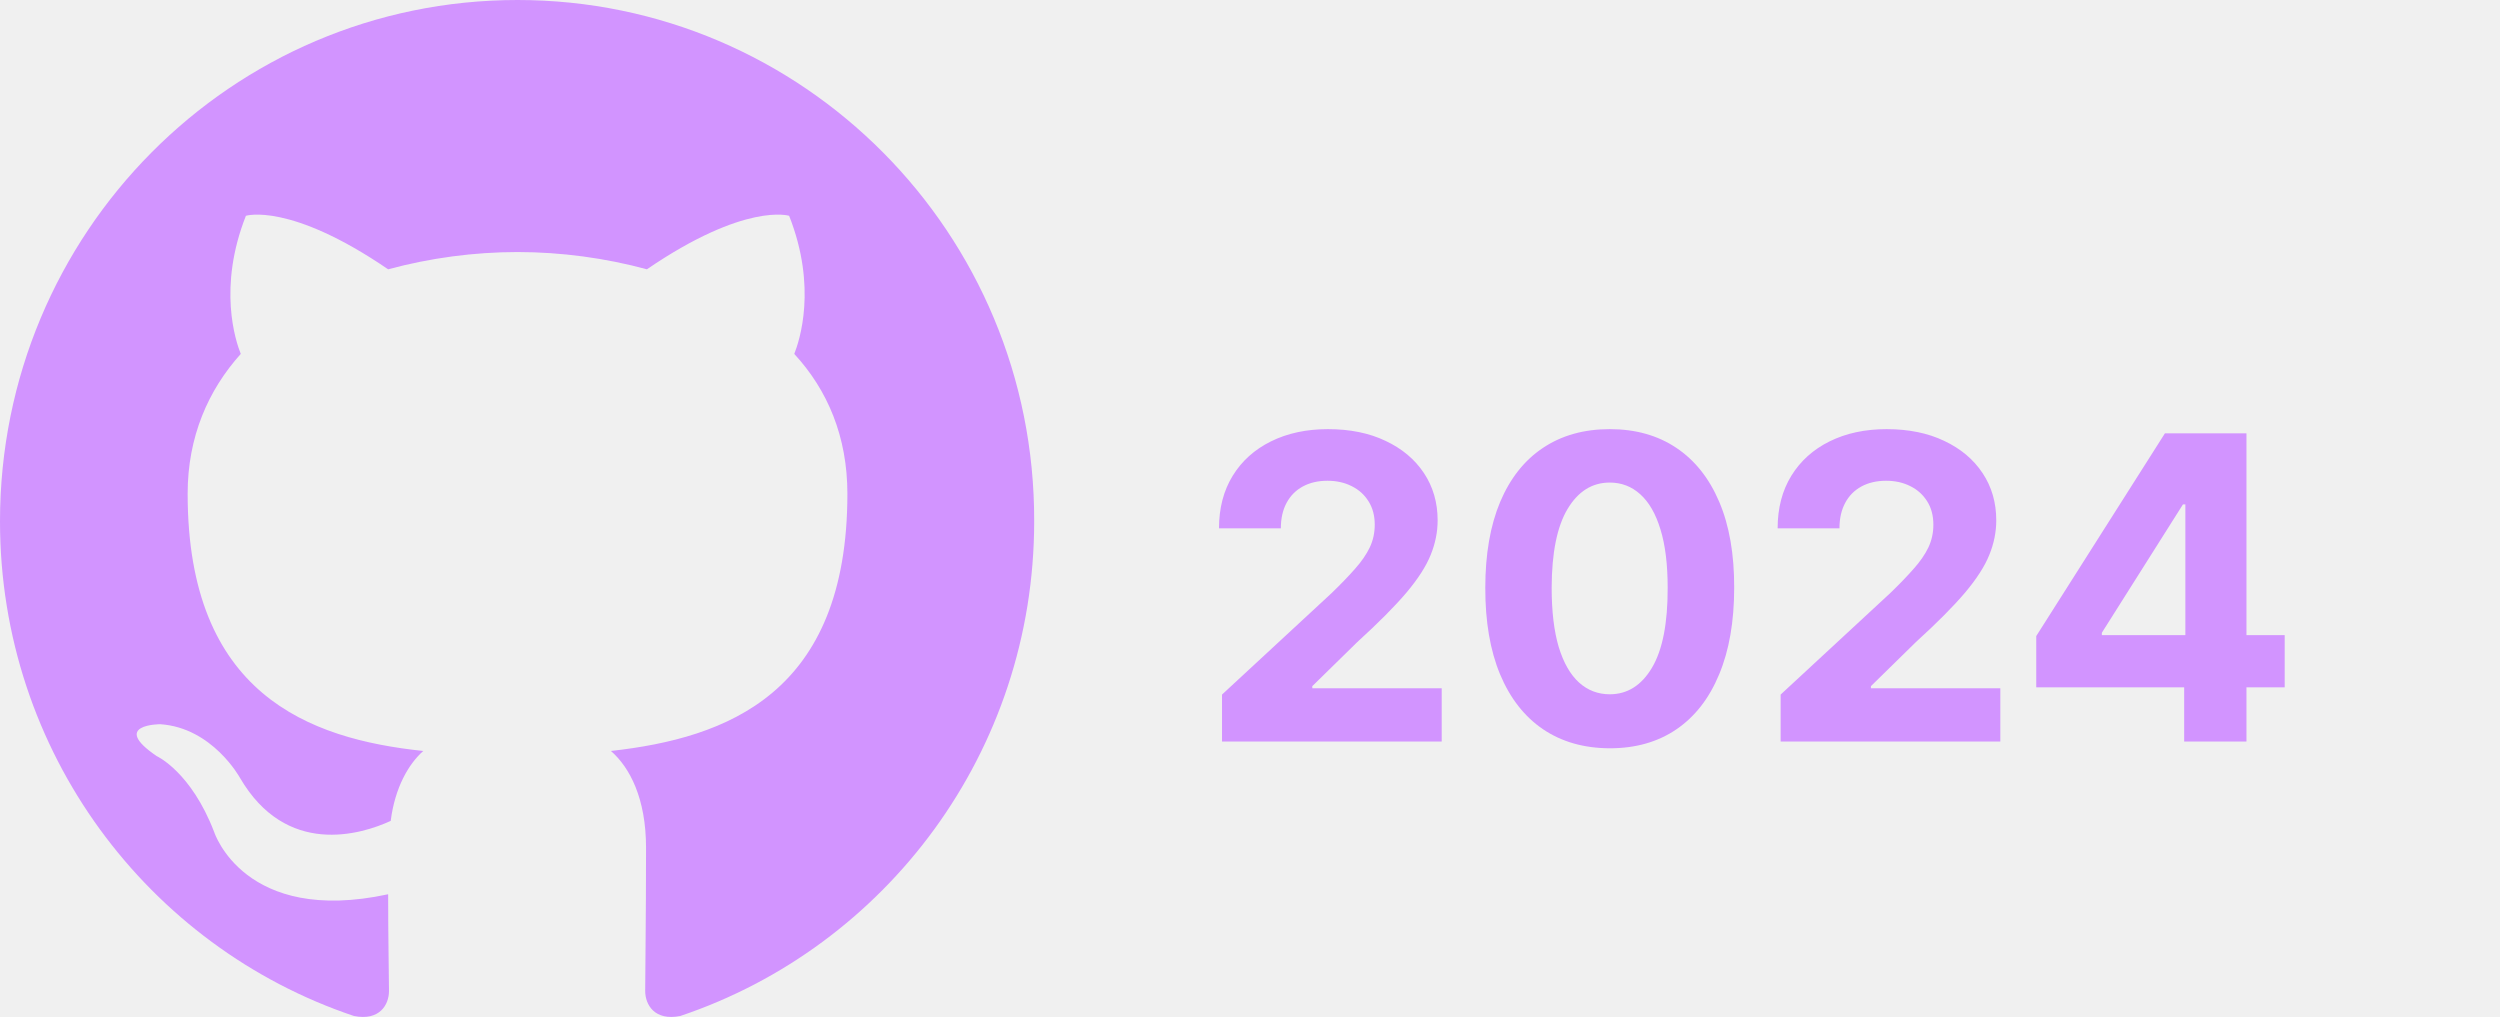
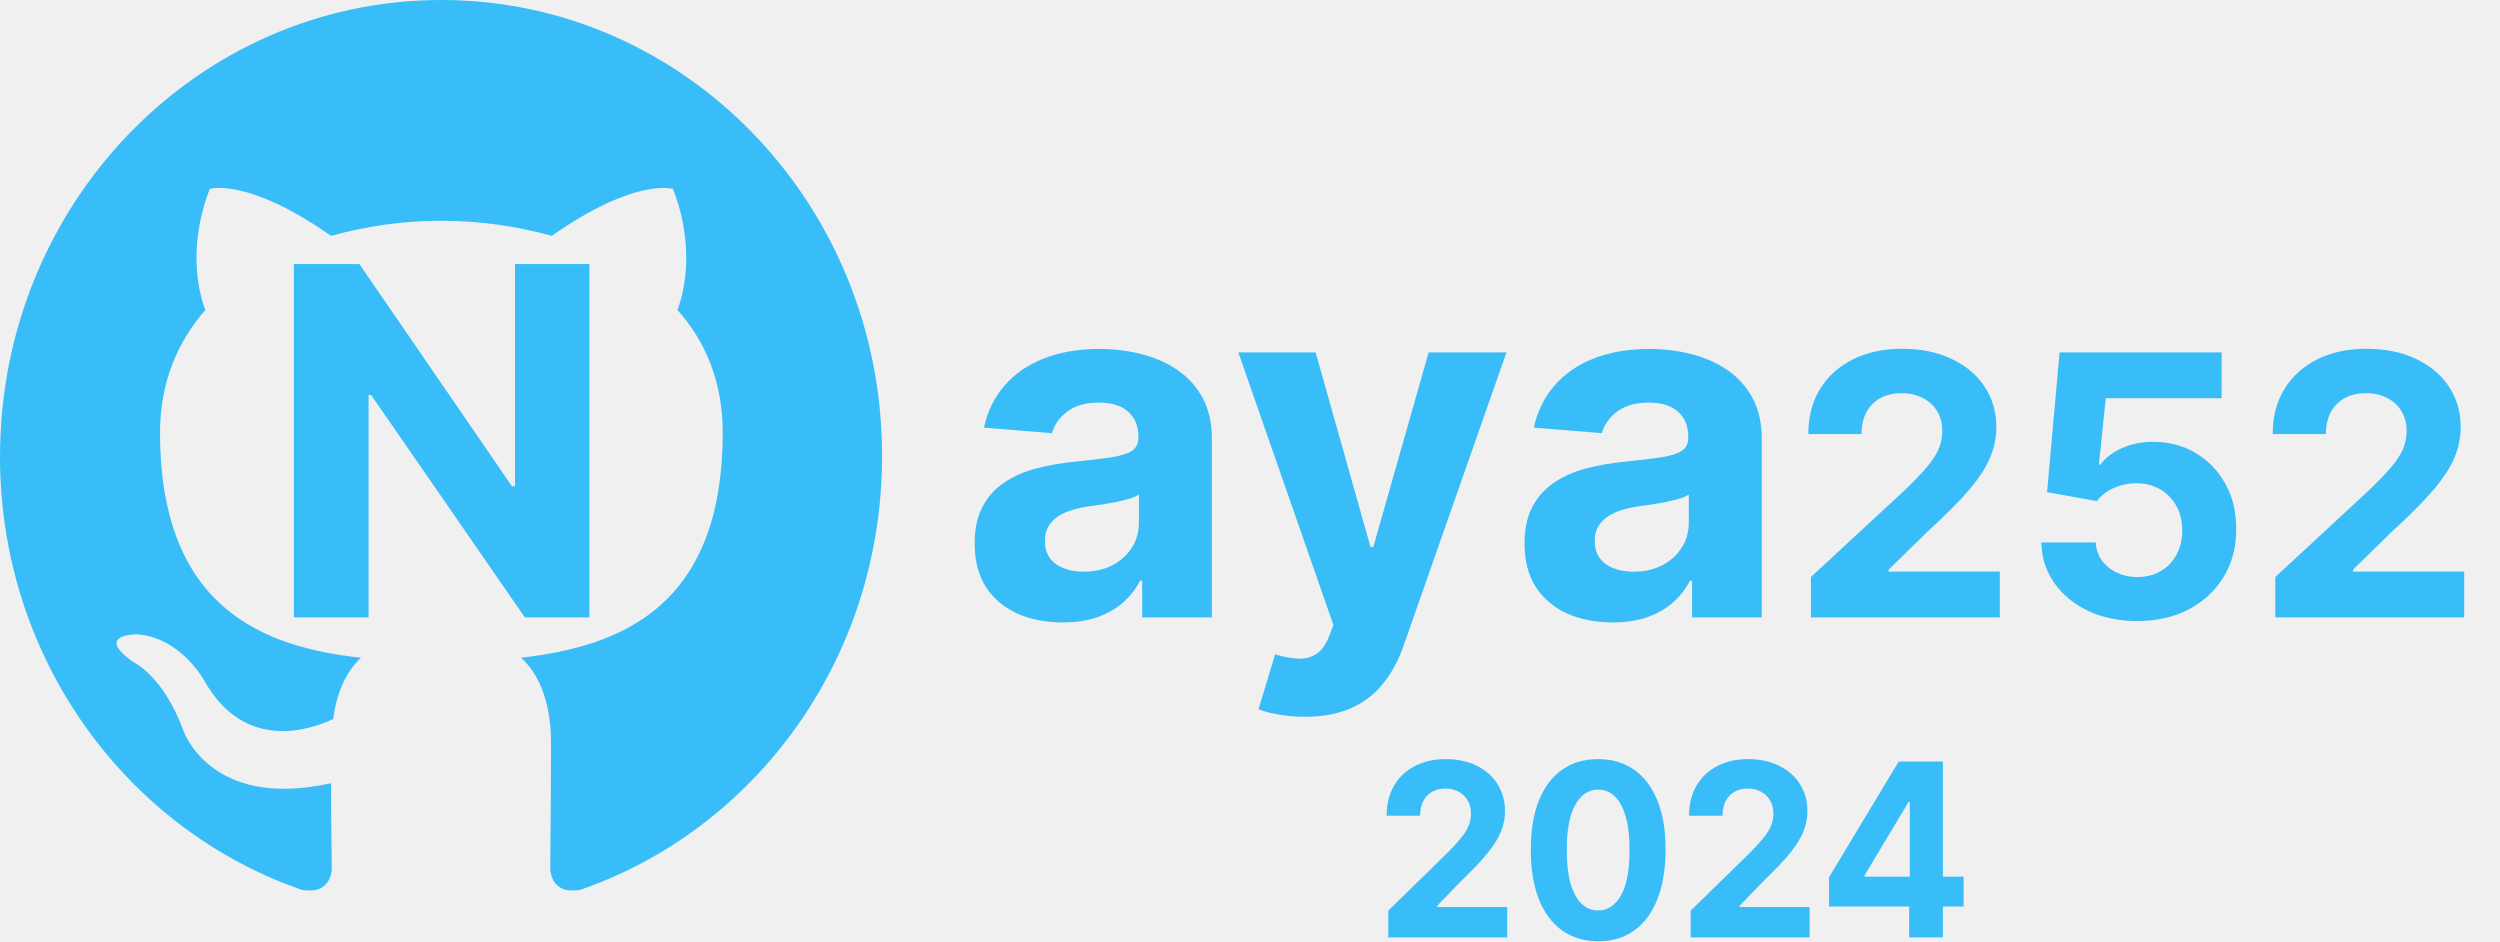
- <svg xmlns="http://www.w3.org/2000/svg" width="236" height="96" viewBox="0 0 236 96" fill="none">
-   <g clip-path="url(#clip0_104_3)">
-     <path fill-rule="evenodd" clip-rule="evenodd" d="M48.854 0C21.839 0 0 22 0 49.217C0 70.973 13.993 89.389 33.405 95.907C35.832 96.397 36.721 94.848 36.721 93.545C36.721 92.404 36.641 88.493 36.641 84.418C23.051 87.352 20.221 78.551 20.221 78.551C18.037 72.847 14.801 71.381 14.801 71.381C10.353 68.366 15.125 68.366 15.125 68.366C20.059 68.692 22.648 73.418 22.648 73.418C27.015 80.914 34.052 78.796 36.883 77.492C37.287 74.314 38.582 72.114 39.957 70.892C29.118 69.751 17.714 65.514 17.714 46.609C17.714 41.231 19.654 36.831 22.728 33.409C22.243 32.187 20.544 27.134 23.214 20.371C23.214 20.371 27.339 19.067 36.64 25.423C40.622 24.346 44.729 23.798 48.854 23.793C52.979 23.793 57.184 24.364 61.067 25.423C70.369 19.067 74.494 20.371 74.494 20.371C77.164 27.134 75.464 32.187 74.979 33.409C78.134 36.831 79.994 41.231 79.994 46.609C79.994 65.514 68.59 69.669 57.67 70.892C59.45 72.44 60.986 75.373 60.986 80.018C60.986 86.618 60.906 91.915 60.906 93.544C60.906 94.848 61.796 96.397 64.222 95.908C83.634 89.388 97.627 70.973 97.627 49.217C97.707 22 75.788 0 48.854 0Z" fill="#d294ff" />
+ <svg xmlns="http://www.w3.org/2000/svg" width="247" height="93" viewBox="0 0 247 93" fill="none">
+   <mask id="mask0_118_5" style="mask-type:luminance" maskUnits="userSpaceOnUse" x="0" y="0" width="88" height="88">
+     <path d="M87.477 0H0V88H87.477V0Z" fill="white" />
+   </mask>
+   <g mask="url(#mask0_118_5)">
+     <path fill-rule="evenodd" clip-rule="evenodd" d="M43.608 0C19.494 0 0 20.167 0 45.116C0 65.059 12.491 81.94 29.818 87.915C31.985 88.364 32.778 86.944 32.778 85.75C32.778 84.704 32.707 81.119 32.707 77.383C20.576 80.073 18.05 72.005 18.05 72.005C16.1 66.776 13.212 65.433 13.212 65.433C9.241 62.669 13.501 62.669 13.501 62.669C17.905 62.968 20.216 67.3 20.216 67.3C24.114 74.171 30.396 72.23 32.923 71.034C33.283 68.121 34.439 66.105 35.667 64.984C25.991 63.938 15.812 60.054 15.812 42.725C15.812 37.795 17.544 33.762 20.288 30.625C19.855 29.505 18.338 24.873 20.721 18.673C20.721 18.673 24.404 17.478 32.706 23.304C36.26 22.317 39.926 21.814 43.608 21.81C47.291 21.81 51.044 22.334 54.51 23.304C62.813 17.478 66.495 18.673 66.495 18.673C68.879 24.873 67.361 29.505 66.928 30.625C69.745 33.762 71.405 37.795 71.405 42.725C71.405 60.054 61.225 63.863 51.478 64.984C53.067 66.403 54.438 69.092 54.438 73.35C54.438 79.4 54.366 84.255 54.366 85.749C54.366 86.944 55.161 88.364 57.326 87.916C74.654 81.939 87.144 65.059 87.144 45.116C87.216 20.167 67.65 0 43.608 0Z" fill="#38BDF8" />
  </g>
-   <path d="M115.358 70V65.568L125.713 55.98C126.594 55.128 127.332 54.361 127.929 53.679C128.535 52.997 128.994 52.33 129.307 51.676C129.619 51.013 129.776 50.298 129.776 49.531C129.776 48.679 129.581 47.945 129.193 47.33C128.805 46.705 128.275 46.226 127.602 45.895C126.93 45.554 126.168 45.383 125.315 45.383C124.425 45.383 123.649 45.563 122.986 45.923C122.323 46.283 121.812 46.799 121.452 47.472C121.092 48.144 120.912 48.944 120.912 49.872H115.074C115.074 47.969 115.505 46.316 116.366 44.915C117.228 43.513 118.436 42.429 119.989 41.662C121.542 40.895 123.331 40.511 125.358 40.511C127.441 40.511 129.255 40.881 130.798 41.619C132.351 42.349 133.559 43.362 134.42 44.659C135.282 45.956 135.713 47.443 135.713 49.119C135.713 50.218 135.495 51.302 135.06 52.372C134.634 53.442 133.871 54.631 132.773 55.938C131.674 57.235 130.126 58.793 128.128 60.611L123.881 64.773V64.972H136.097V70H115.358ZM151.96 70.639C149.516 70.63 147.414 70.028 145.653 68.835C143.901 67.642 142.551 65.914 141.604 63.651C140.667 61.387 140.203 58.665 140.212 55.483C140.212 52.311 140.681 49.607 141.619 47.372C142.566 45.137 143.915 43.438 145.667 42.273C147.428 41.099 149.526 40.511 151.96 40.511C154.393 40.511 156.486 41.099 158.238 42.273C159.999 43.447 161.353 45.151 162.3 47.386C163.247 49.612 163.716 52.311 163.707 55.483C163.707 58.674 163.233 61.401 162.286 63.665C161.349 65.928 160.004 67.656 158.252 68.849C156.5 70.043 154.403 70.639 151.96 70.639ZM151.96 65.54C153.626 65.54 154.957 64.702 155.951 63.026C156.945 61.349 157.438 58.835 157.428 55.483C157.428 53.276 157.201 51.439 156.746 49.972C156.301 48.504 155.667 47.401 154.843 46.662C154.029 45.923 153.067 45.554 151.96 45.554C150.302 45.554 148.977 46.383 147.982 48.04C146.988 49.697 146.486 52.178 146.477 55.483C146.477 57.718 146.699 59.583 147.144 61.08C147.599 62.566 148.238 63.684 149.062 64.432C149.886 65.171 150.852 65.54 151.96 65.54ZM168.092 70V65.568L178.447 55.98C179.328 55.128 180.067 54.361 180.663 53.679C181.269 52.997 181.729 52.33 182.041 51.676C182.354 51.013 182.51 50.298 182.51 49.531C182.51 48.679 182.316 47.945 181.928 47.33C181.539 46.705 181.009 46.226 180.337 45.895C179.664 45.554 178.902 45.383 178.05 45.383C177.16 45.383 176.383 45.563 175.72 45.923C175.057 46.283 174.546 46.799 174.186 47.472C173.826 48.144 173.646 48.944 173.646 49.872H167.808C167.808 47.969 168.239 46.316 169.101 44.915C169.963 43.513 171.17 42.429 172.723 41.662C174.276 40.895 176.066 40.511 178.092 40.511C180.176 40.511 181.989 40.881 183.533 41.619C185.086 42.349 186.293 43.362 187.155 44.659C188.017 45.956 188.447 47.443 188.447 49.119C188.447 50.218 188.23 51.302 187.794 52.372C187.368 53.442 186.606 54.631 185.507 55.938C184.409 57.235 182.86 58.793 180.862 60.611L176.615 64.773V64.972H188.831V70H168.092ZM192.222 64.886V60.043L204.367 40.909H208.543V47.614H206.072L198.415 59.73V59.957H215.674V64.886H192.222ZM206.185 70V63.409L206.299 61.264V40.909H212.066V70H206.185Z" fill="#d294ff" />
-   <defs>
-     <clipPath id="clip0_104_3">
-       <rect width="98" height="96" fill="white" />
-     </clipPath>
-   </defs>
+   <path d="M58.233 26.091V61H51.858L36.67 39.028H36.415V61H29.034V26.091H35.511L50.58 48.045H50.886V26.091H58.233ZM104.989 61.494C103.318 61.494 101.83 61.205 100.523 60.625C99.216 60.034 98.182 59.165 97.421 58.017C96.671 56.858 96.296 55.415 96.296 53.688C96.296 52.233 96.562 51.011 97.097 50.023C97.631 49.034 98.358 48.239 99.278 47.636C100.199 47.034 101.244 46.58 102.415 46.273C103.597 45.966 104.835 45.75 106.131 45.625C107.653 45.466 108.881 45.318 109.812 45.182C110.744 45.034 111.42 44.818 111.841 44.534C112.261 44.25 112.472 43.83 112.472 43.273V43.17C112.472 42.091 112.131 41.256 111.449 40.665C110.778 40.074 109.824 39.778 108.585 39.778C107.278 39.778 106.239 40.068 105.466 40.648C104.693 41.216 104.182 41.932 103.932 42.795L97.216 42.25C97.557 40.659 98.227 39.284 99.227 38.125C100.227 36.955 101.517 36.057 103.097 35.432C104.688 34.795 106.528 34.477 108.619 34.477C110.074 34.477 111.466 34.648 112.795 34.989C114.136 35.33 115.324 35.858 116.358 36.574C117.403 37.29 118.227 38.21 118.83 39.335C119.432 40.449 119.733 41.784 119.733 43.341V61H112.847V57.369H112.642C112.222 58.188 111.659 58.909 110.955 59.534C110.25 60.148 109.403 60.631 108.415 60.983C107.426 61.324 106.284 61.494 104.989 61.494ZM107.068 56.483C108.136 56.483 109.08 56.273 109.898 55.852C110.716 55.42 111.358 54.841 111.824 54.114C112.29 53.386 112.523 52.562 112.523 51.642V48.864C112.295 49.011 111.983 49.148 111.585 49.273C111.199 49.386 110.761 49.494 110.273 49.597C109.784 49.688 109.295 49.773 108.807 49.852C108.318 49.92 107.875 49.983 107.477 50.04C106.625 50.165 105.881 50.364 105.244 50.636C104.608 50.909 104.114 51.278 103.761 51.744C103.409 52.199 103.233 52.767 103.233 53.449C103.233 54.438 103.591 55.193 104.307 55.716C105.034 56.227 105.955 56.483 107.068 56.483ZM128.912 70.818C127.991 70.818 127.128 70.744 126.321 70.597C125.526 70.46 124.866 70.284 124.344 70.068L125.98 64.648C126.832 64.909 127.599 65.051 128.281 65.074C128.974 65.097 129.571 64.938 130.071 64.597C130.582 64.256 130.997 63.676 131.315 62.858L131.741 61.75L122.349 34.818H129.986L135.406 54.045H135.679L141.151 34.818H148.838L138.662 63.83C138.173 65.239 137.509 66.466 136.668 67.511C135.838 68.568 134.787 69.381 133.514 69.949C132.241 70.528 130.707 70.818 128.912 70.818ZM159.317 61.494C157.646 61.494 156.158 61.205 154.851 60.625C153.544 60.034 152.51 59.165 151.749 58.017C150.999 56.858 150.624 55.415 150.624 53.688C150.624 52.233 150.891 51.011 151.425 50.023C151.959 49.034 152.686 48.239 153.607 47.636C154.527 47.034 155.572 46.58 156.743 46.273C157.925 45.966 159.163 45.75 160.459 45.625C161.982 45.466 163.209 45.318 164.141 45.182C165.072 45.034 165.749 44.818 166.169 44.534C166.589 44.25 166.8 43.83 166.8 43.273V43.17C166.8 42.091 166.459 41.256 165.777 40.665C165.107 40.074 164.152 39.778 162.913 39.778C161.607 39.778 160.567 40.068 159.794 40.648C159.021 41.216 158.51 41.932 158.26 42.795L151.544 42.25C151.885 40.659 152.555 39.284 153.555 38.125C154.555 36.955 155.845 36.057 157.425 35.432C159.016 34.795 160.857 34.477 162.947 34.477C164.402 34.477 165.794 34.648 167.124 34.989C168.464 35.33 169.652 35.858 170.686 36.574C171.732 37.29 172.555 38.21 173.158 39.335C173.76 40.449 174.061 41.784 174.061 43.341V61H167.175V57.369H166.97C166.55 58.188 165.987 58.909 165.283 59.534C164.578 60.148 163.732 60.631 162.743 60.983C161.754 61.324 160.612 61.494 159.317 61.494ZM161.396 56.483C162.464 56.483 163.408 56.273 164.226 55.852C165.044 55.42 165.686 54.841 166.152 54.114C166.618 53.386 166.851 52.562 166.851 51.642V48.864C166.624 49.011 166.311 49.148 165.913 49.273C165.527 49.386 165.089 49.494 164.601 49.597C164.112 49.688 163.624 49.773 163.135 49.852C162.646 49.92 162.203 49.983 161.805 50.04C160.953 50.165 160.209 50.364 159.572 50.636C158.936 50.909 158.442 51.278 158.089 51.744C157.737 52.199 157.561 52.767 157.561 53.449C157.561 54.438 157.919 55.193 158.635 55.716C159.362 56.227 160.283 56.483 161.396 56.483ZM178.919 61V57.011L188.239 48.382C189.031 47.615 189.696 46.925 190.233 46.311C190.778 45.697 191.192 45.097 191.473 44.508C191.754 43.912 191.895 43.269 191.895 42.578C191.895 41.811 191.72 41.151 191.371 40.597C191.021 40.034 190.544 39.604 189.939 39.305C189.334 38.999 188.648 38.845 187.881 38.845C187.08 38.845 186.381 39.007 185.784 39.331C185.188 39.655 184.727 40.119 184.403 40.724C184.08 41.33 183.918 42.05 183.918 42.885H178.663C178.663 41.172 179.051 39.685 179.827 38.423C180.602 37.162 181.689 36.186 183.087 35.496C184.484 34.805 186.095 34.46 187.919 34.46C189.794 34.46 191.426 34.793 192.815 35.457C194.213 36.114 195.3 37.026 196.075 38.193C196.851 39.361 197.239 40.699 197.239 42.207C197.239 43.196 197.043 44.172 196.651 45.135C196.267 46.098 195.581 47.168 194.592 48.344C193.604 49.511 192.21 50.913 190.412 52.55L186.589 56.295V56.474H197.584V61H178.919ZM211.157 61.358C209.35 61.358 207.74 61.026 206.325 60.361C204.919 59.696 203.802 58.78 202.975 57.612C202.149 56.445 201.718 55.106 201.684 53.598H207.054C207.113 54.612 207.539 55.435 208.332 56.065C209.125 56.696 210.066 57.011 211.157 57.011C212.027 57.011 212.794 56.82 213.458 56.436C214.132 56.044 214.656 55.503 215.031 54.812C215.414 54.114 215.606 53.312 215.606 52.409C215.606 51.489 215.41 50.679 215.018 49.98C214.635 49.281 214.102 48.736 213.42 48.344C212.738 47.952 211.958 47.751 211.081 47.743C210.314 47.743 209.568 47.901 208.843 48.216C208.127 48.531 207.569 48.962 207.169 49.507L202.247 48.625L203.487 34.818H219.493V39.344H208.051L207.373 45.902H207.527C207.987 45.254 208.681 44.717 209.61 44.291C210.539 43.865 211.579 43.652 212.73 43.652C214.306 43.652 215.713 44.023 216.949 44.764C218.184 45.506 219.16 46.524 219.876 47.82C220.592 49.106 220.946 50.59 220.937 52.269C220.946 54.033 220.537 55.601 219.71 56.973C218.892 58.337 217.745 59.41 216.271 60.195C214.805 60.97 213.1 61.358 211.157 61.358ZM224.798 61V57.011L234.118 48.382C234.91 47.615 235.575 46.925 236.112 46.311C236.657 45.697 237.071 45.097 237.352 44.508C237.633 43.912 237.774 43.269 237.774 42.578C237.774 41.811 237.599 41.151 237.25 40.597C236.9 40.034 236.423 39.604 235.818 39.305C235.213 38.999 234.527 38.845 233.76 38.845C232.958 38.845 232.26 39.007 231.663 39.331C231.066 39.655 230.606 40.119 230.282 40.724C229.958 41.33 229.797 42.05 229.797 42.885H224.542C224.542 41.172 224.93 39.685 225.706 38.423C226.481 37.162 227.568 36.186 228.966 35.496C230.363 34.805 231.974 34.46 233.798 34.46C235.673 34.46 237.305 34.793 238.694 35.457C240.092 36.114 241.179 37.026 241.954 38.193C242.73 39.361 243.118 40.699 243.118 42.207C243.118 43.196 242.922 44.172 242.529 45.135C242.146 46.098 241.46 47.168 240.471 48.344C239.483 49.511 238.089 50.913 236.291 52.55L232.468 56.295V56.474H243.463V61H224.798Z" fill="#38BDF8" />
+   <path d="M137.161 92.618V89.97L143.028 84.242C143.527 83.733 143.945 83.274 144.284 82.867C144.627 82.46 144.887 82.061 145.064 81.67C145.241 81.274 145.33 80.847 145.33 80.389C145.33 79.88 145.22 79.441 145 79.073C144.78 78.7 144.48 78.414 144.098 78.216C143.718 78.013 143.286 77.911 142.803 77.911C142.298 77.911 141.859 78.018 141.483 78.233C141.107 78.448 140.818 78.757 140.614 79.158C140.41 79.56 140.308 80.038 140.308 80.593H137C137 79.455 137.244 78.468 137.732 77.631C138.22 76.793 138.905 76.146 139.785 75.687C140.665 75.229 141.678 75 142.827 75C144.007 75 145.035 75.221 145.909 75.662C146.789 76.098 147.474 76.703 147.961 77.478C148.45 78.253 148.694 79.141 148.694 80.143C148.694 80.799 148.571 81.447 148.324 82.086C148.083 82.726 147.65 83.436 147.028 84.216C146.406 84.992 145.528 85.922 144.396 87.008L141.99 89.495V89.614H148.912V92.618H137.161ZM157.9 93C156.515 92.994 155.324 92.635 154.326 91.922C153.333 91.209 152.568 90.177 152.032 88.825C151.501 87.472 151.238 85.846 151.243 83.945C151.243 82.049 151.509 80.434 152.04 79.099C152.577 77.764 153.341 76.748 154.334 76.052C155.332 75.351 156.521 75 157.9 75C159.278 75 160.464 75.351 161.457 76.052C162.455 76.754 163.222 77.772 163.758 79.108C164.295 80.437 164.561 82.049 164.555 83.945C164.555 85.852 164.287 87.481 163.75 88.833C163.219 90.185 162.457 91.218 161.465 91.931C160.472 92.644 159.284 93 157.9 93ZM157.9 89.953C158.844 89.953 159.598 89.453 160.161 88.451C160.724 87.45 161.003 85.948 160.998 83.945C160.998 82.627 160.869 81.529 160.611 80.652C160.359 79.775 160 79.116 159.533 78.675C159.072 78.233 158.527 78.013 157.9 78.013C156.96 78.013 156.209 78.508 155.646 79.498C155.082 80.488 154.798 81.97 154.793 83.945C154.793 85.28 154.919 86.395 155.171 87.288C155.429 88.177 155.791 88.844 156.258 89.291C156.724 89.733 157.272 89.953 157.9 89.953ZM167.04 92.618V89.97L172.907 84.242C173.406 83.733 173.825 83.274 174.163 82.867C174.506 82.46 174.767 82.061 174.944 81.67C175.121 81.274 175.209 80.847 175.209 80.389C175.209 79.88 175.099 79.441 174.879 79.073C174.659 78.7 174.359 78.414 173.978 78.216C173.597 78.013 173.165 77.911 172.682 77.911C172.178 77.911 171.738 78.018 171.362 78.233C170.986 78.448 170.697 78.757 170.493 79.158C170.289 79.56 170.187 80.038 170.187 80.593H166.879C166.879 79.455 167.123 78.468 167.612 77.631C168.1 76.793 168.784 76.146 169.664 75.687C170.544 75.229 171.558 75 172.706 75C173.887 75 174.914 75.221 175.789 75.662C176.669 76.098 177.353 76.703 177.841 77.478C178.33 78.253 178.573 79.141 178.573 80.143C178.573 80.799 178.45 81.447 178.203 82.086C177.962 82.726 177.53 83.436 176.907 84.216C176.285 84.992 175.408 85.922 174.276 87.008L171.869 89.495V89.614H178.791V92.618H167.04ZM180.712 89.563V86.669L187.593 75.238H189.96V79.243H188.56L184.221 86.482V86.618H194V89.563H180.712ZM188.624 92.618V88.68L188.688 87.399V75.238H191.956V92.618H188.624Z" fill="#38BDF8" />
</svg>
